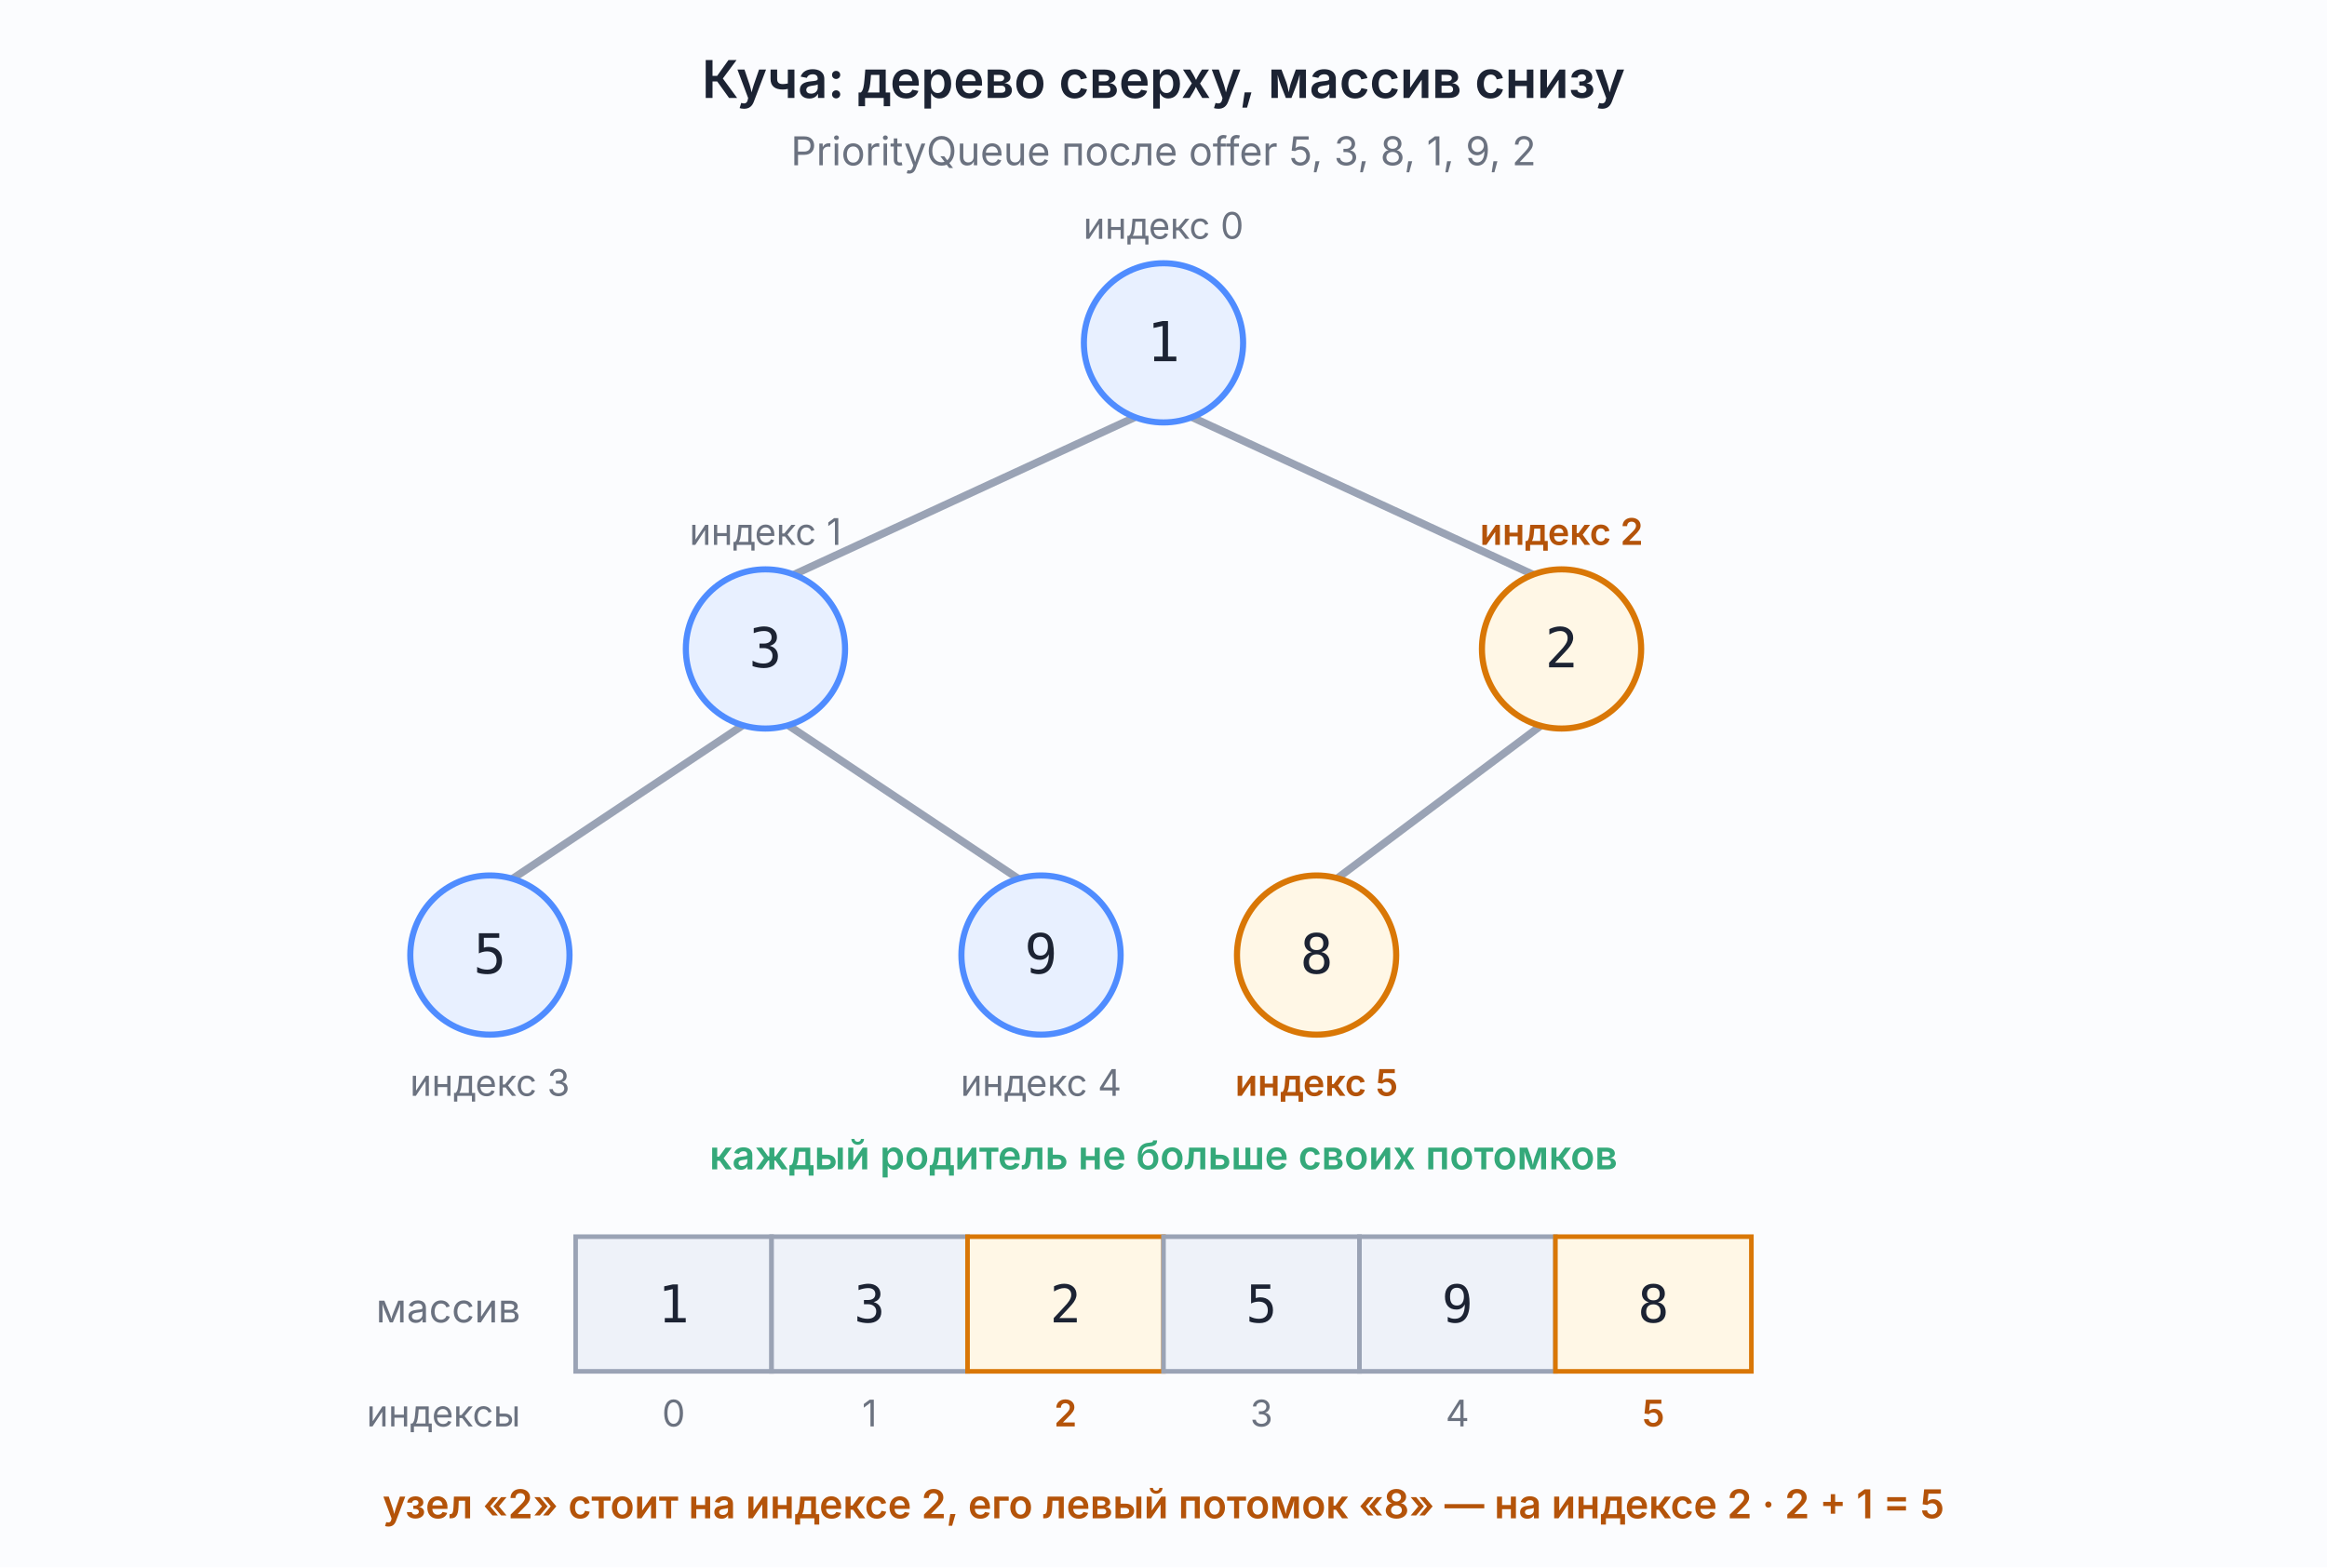
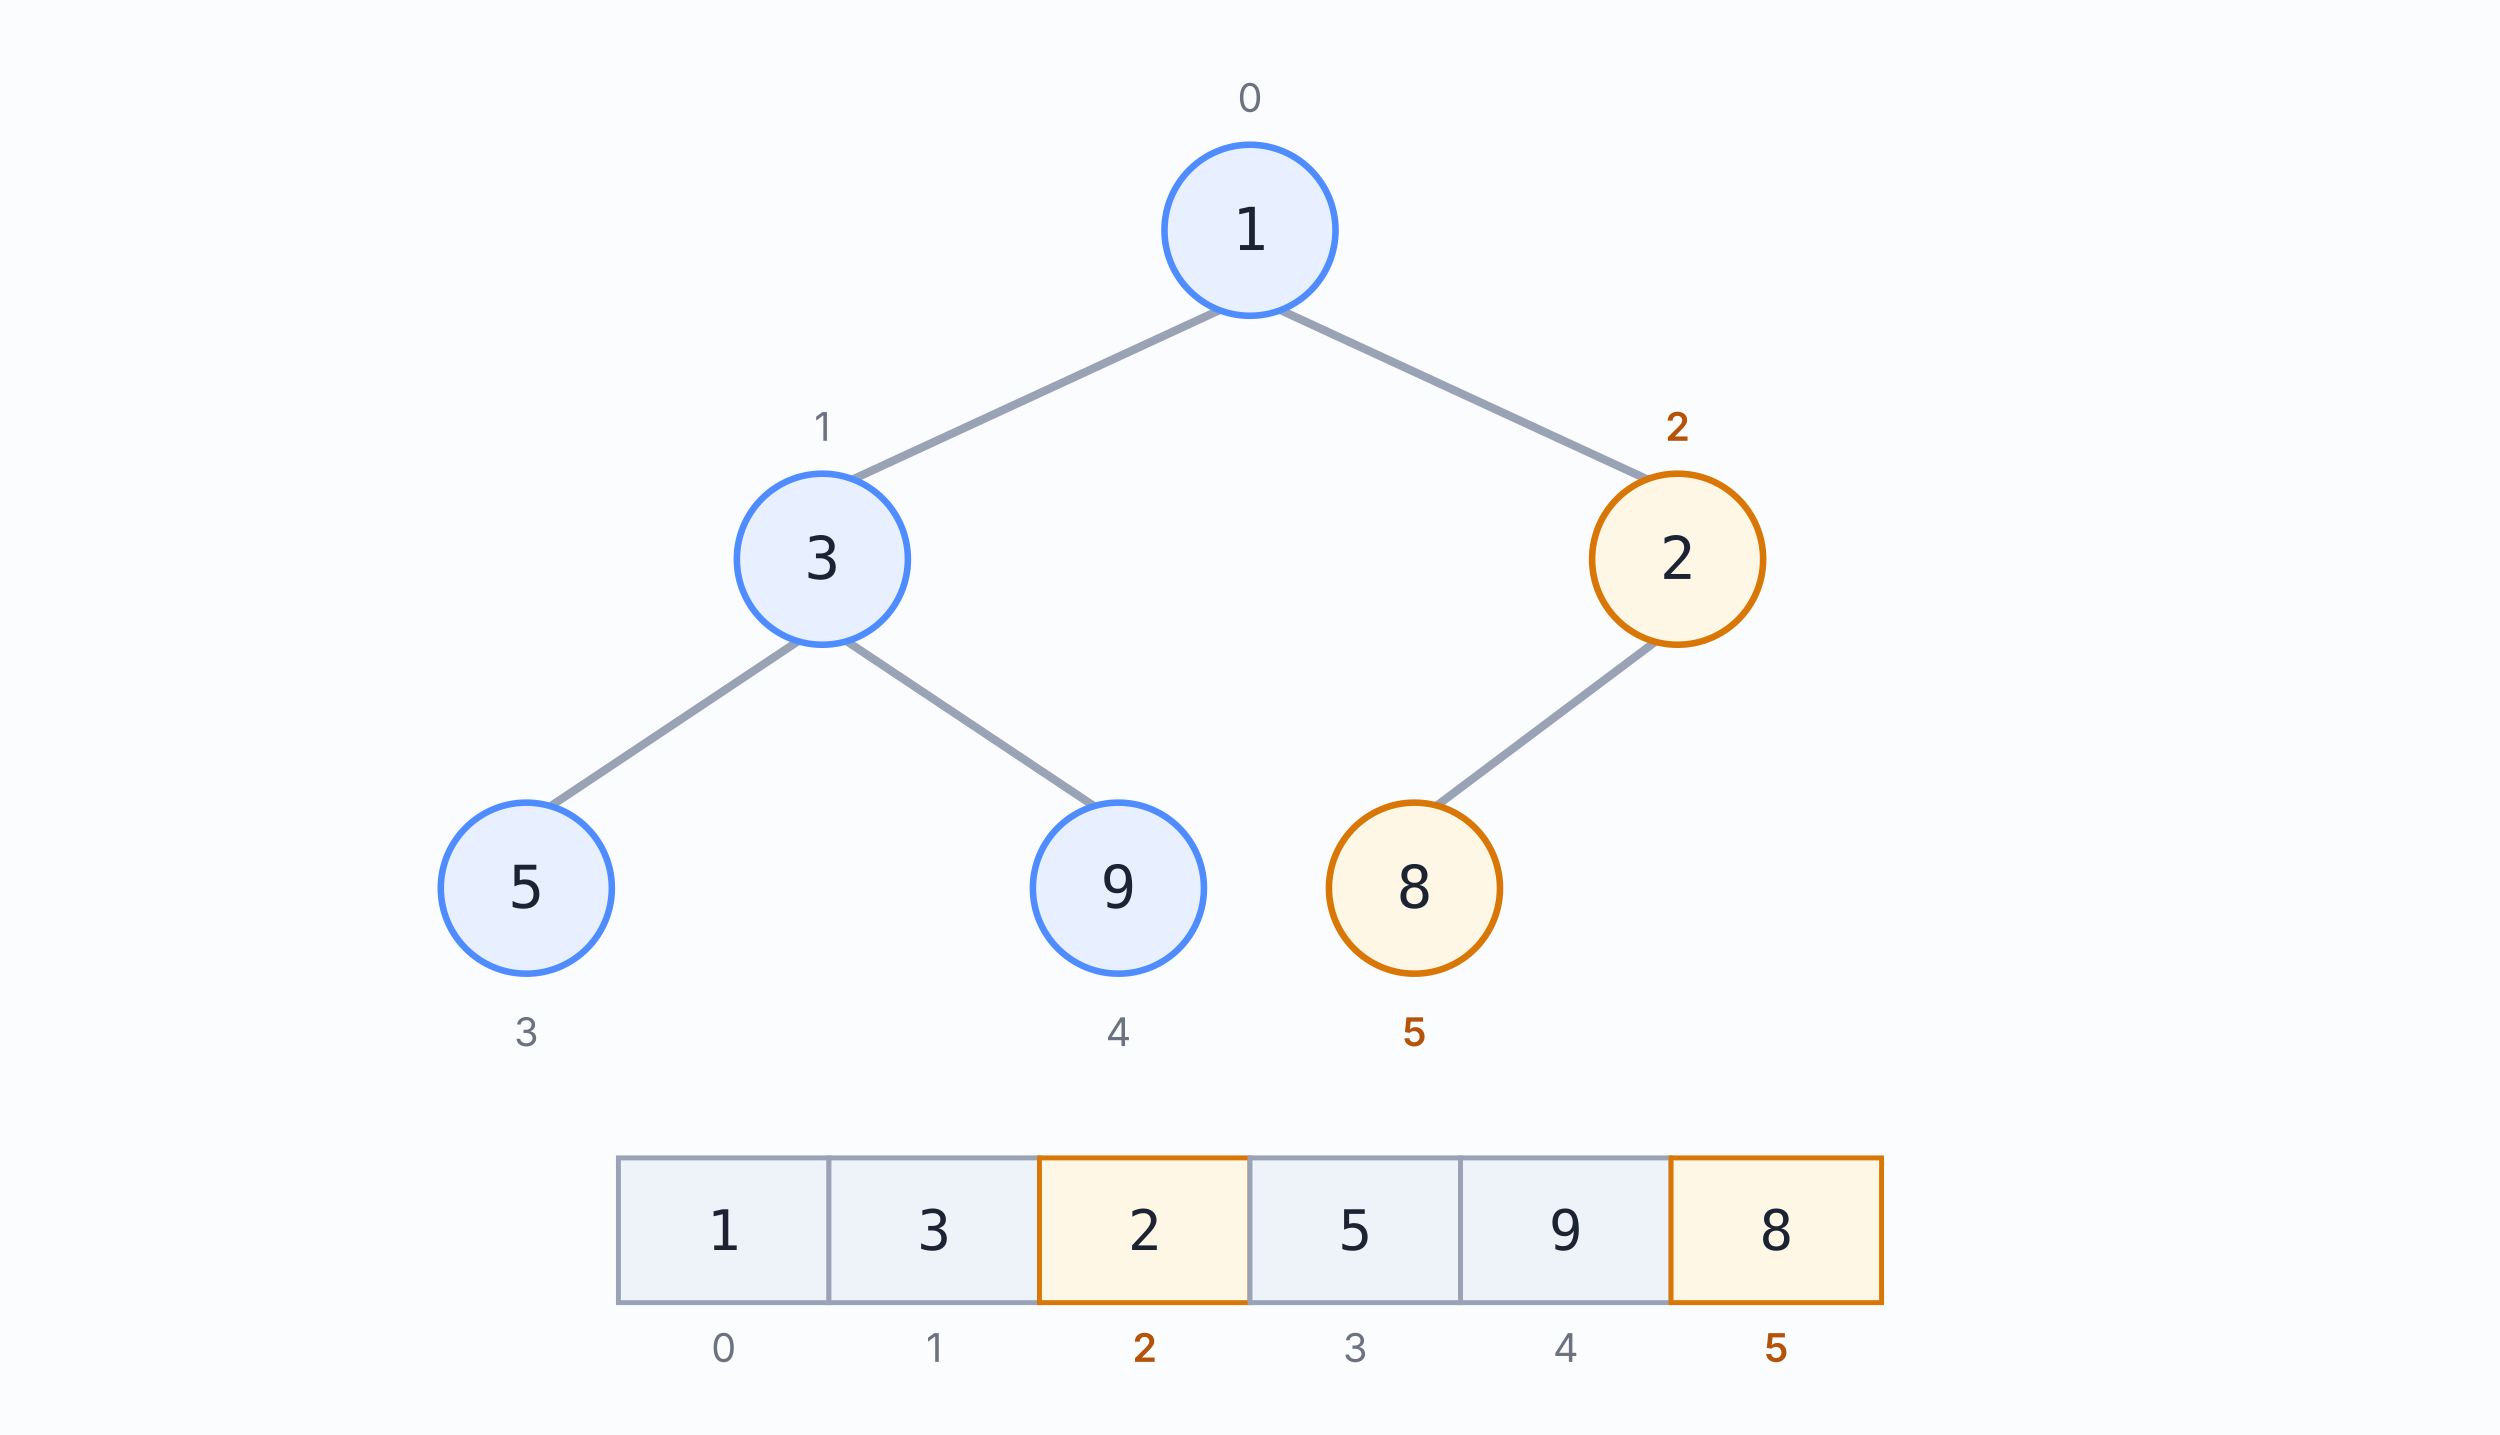
- <svg xmlns="http://www.w3.org/2000/svg" viewBox="0 0 760 512" width="760" height="512" font-family="system-ui, -apple-system, Segoe UI, sans-serif">
-   <rect width="760" height="512" fill="#fbfcfe" />
-   <text x="380" y="32" text-anchor="middle" font-size="17" font-weight="600" fill="#1c2333">Куча: дерево сверху, массив снизу</text>
-   <text x="380" y="54" text-anchor="middle" font-size="13" fill="#6b7280">PriorityQueue после offer 5, 3, 8, 1, 9, 2</text>
-   <line x1="380" y1="132" x2="250" y2="192" stroke="#9aa3b5" stroke-width="2.5" stroke-linecap="round" />
-   <line x1="380" y1="132" x2="510" y2="192" stroke="#9aa3b5" stroke-width="2.5" stroke-linecap="round" />
-   <line x1="250" y1="232" x2="160" y2="292" stroke="#9aa3b5" stroke-width="2.5" stroke-linecap="round" />
-   <line x1="250" y1="232" x2="340" y2="292" stroke="#9aa3b5" stroke-width="2.5" stroke-linecap="round" />
-   <line x1="510" y1="232" x2="430" y2="292" stroke="#9aa3b5" stroke-width="2.5" stroke-linecap="round" />
-   <circle cx="380" cy="112" r="26" fill="#e8f0ff" stroke="#4f8cff" stroke-width="2" />
-   <text x="380" y="118" text-anchor="middle" font-size="18" font-family="Consolas, monospace" fill="#1c2333">1</text>
-   <text x="380" y="78" text-anchor="middle" font-size="12" fill="#6b7280">индекс 0</text>
-   <circle cx="250" cy="212" r="26" fill="#e8f0ff" stroke="#4f8cff" stroke-width="2" />
-   <text x="250" y="218" text-anchor="middle" font-size="18" font-family="Consolas, monospace" fill="#1c2333">3</text>
-   <text x="250" y="178" text-anchor="middle" font-size="12" fill="#6b7280">индекс 1</text>
-   <circle cx="510" cy="212" r="26" fill="#fff7e6" stroke="#d97706" stroke-width="2" />
-   <text x="510" y="218" text-anchor="middle" font-size="18" font-family="Consolas, monospace" fill="#1c2333">2</text>
-   <text x="510" y="178" text-anchor="middle" font-size="12" fill="#b45309" font-weight="600">индекс 2</text>
-   <circle cx="160" cy="312" r="26" fill="#e8f0ff" stroke="#4f8cff" stroke-width="2" />
-   <text x="160" y="318" text-anchor="middle" font-size="18" font-family="Consolas, monospace" fill="#1c2333">5</text>
-   <text x="160" y="358" text-anchor="middle" font-size="12" fill="#6b7280">индекс 3</text>
-   <circle cx="340" cy="312" r="26" fill="#e8f0ff" stroke="#4f8cff" stroke-width="2" />
-   <text x="340" y="318" text-anchor="middle" font-size="18" font-family="Consolas, monospace" fill="#1c2333">9</text>
-   <text x="340" y="358" text-anchor="middle" font-size="12" fill="#6b7280">индекс 4</text>
-   <circle cx="430" cy="312" r="26" fill="#fff7e6" stroke="#d97706" stroke-width="2" />
-   <text x="430" y="318" text-anchor="middle" font-size="18" font-family="Consolas, monospace" fill="#1c2333">8</text>
-   <text x="430" y="358" text-anchor="middle" font-size="12" fill="#b45309" font-weight="600">индекс 5</text>
-   <text x="380" y="382" text-anchor="middle" font-size="13" fill="#34a97a" font-weight="600">каждый родитель не больше своих потомков</text>
-   <rect x="188" y="404" width="64" height="44" fill="#eef2f9" stroke="#9aa3b5" stroke-width="1.5" />
-   <text x="220" y="432" text-anchor="middle" font-size="17" font-family="Consolas, monospace" fill="#1c2333">1</text>
-   <text x="220" y="466" text-anchor="middle" font-size="12" fill="#6b7280">0</text>
-   <rect x="252" y="404" width="64" height="44" fill="#eef2f9" stroke="#9aa3b5" stroke-width="1.5" />
-   <text x="284" y="432" text-anchor="middle" font-size="17" font-family="Consolas, monospace" fill="#1c2333">3</text>
-   <text x="284" y="466" text-anchor="middle" font-size="12" fill="#6b7280">1</text>
-   <rect x="316" y="404" width="64" height="44" fill="#fff7e6" stroke="#d97706" stroke-width="1.5" />
-   <text x="348" y="432" text-anchor="middle" font-size="17" font-family="Consolas, monospace" fill="#1c2333">2</text>
-   <text x="348" y="466" text-anchor="middle" font-size="12" fill="#b45309" font-weight="600">2</text>
-   <rect x="380" y="404" width="64" height="44" fill="#eef2f9" stroke="#9aa3b5" stroke-width="1.5" />
-   <text x="412" y="432" text-anchor="middle" font-size="17" font-family="Consolas, monospace" fill="#1c2333">5</text>
-   <text x="412" y="466" text-anchor="middle" font-size="12" fill="#6b7280">3</text>
-   <rect x="444" y="404" width="64" height="44" fill="#eef2f9" stroke="#9aa3b5" stroke-width="1.5" />
-   <text x="476" y="432" text-anchor="middle" font-size="17" font-family="Consolas, monospace" fill="#1c2333">9</text>
-   <text x="476" y="466" text-anchor="middle" font-size="12" fill="#6b7280">4</text>
-   <rect x="508" y="404" width="64" height="44" fill="#fff7e6" stroke="#d97706" stroke-width="1.5" />
-   <text x="540" y="432" text-anchor="middle" font-size="17" font-family="Consolas, monospace" fill="#1c2333">8</text>
-   <text x="540" y="466" text-anchor="middle" font-size="12" fill="#b45309" font-weight="600">5</text>
-   <text x="170" y="432" text-anchor="end" font-size="13" fill="#6b7280">массив</text>
-   <text x="170" y="466" text-anchor="end" font-size="12" fill="#6b7280">индексы</text>
-   <text x="380" y="496" text-anchor="middle" font-size="13" fill="#b45309" font-weight="600">узел «2» стоит на индексе 2, его левый потомок «8» — на индексе 2 · 2 + 1 = 5</text>
+ <svg xmlns="http://www.w3.org/2000/svg" viewBox="0 0 760 436" width="760" height="436" font-family="system-ui, -apple-system, Segoe UI, sans-serif">
+   <rect width="760" height="436" fill="#fbfcfe" />
+   <line x1="380" y1="90" x2="250" y2="150" stroke="#9aa3b5" stroke-width="2.5" stroke-linecap="round" />
+   <line x1="380" y1="90" x2="510" y2="150" stroke="#9aa3b5" stroke-width="2.5" stroke-linecap="round" />
+   <line x1="250" y1="190" x2="160" y2="250" stroke="#9aa3b5" stroke-width="2.5" stroke-linecap="round" />
+   <line x1="250" y1="190" x2="340" y2="250" stroke="#9aa3b5" stroke-width="2.5" stroke-linecap="round" />
+   <line x1="510" y1="190" x2="430" y2="250" stroke="#9aa3b5" stroke-width="2.5" stroke-linecap="round" />
+   <circle cx="380" cy="70" r="26" fill="#e8f0ff" stroke="#4f8cff" stroke-width="2" />
+   <text x="380" y="76" text-anchor="middle" font-size="18" font-family="Consolas, monospace" fill="#1c2333">1</text>
+   <text x="380" y="34" text-anchor="middle" font-size="12" fill="#6b7280">0</text>
+   <circle cx="250" cy="170" r="26" fill="#e8f0ff" stroke="#4f8cff" stroke-width="2" />
+   <text x="250" y="176" text-anchor="middle" font-size="18" font-family="Consolas, monospace" fill="#1c2333">3</text>
+   <text x="250" y="134" text-anchor="middle" font-size="12" fill="#6b7280">1</text>
+   <circle cx="510" cy="170" r="26" fill="#fff7e6" stroke="#d97706" stroke-width="2" />
+   <text x="510" y="176" text-anchor="middle" font-size="18" font-family="Consolas, monospace" fill="#1c2333">2</text>
+   <text x="510" y="134" text-anchor="middle" font-size="12" fill="#b45309" font-weight="600">2</text>
+   <circle cx="160" cy="270" r="26" fill="#e8f0ff" stroke="#4f8cff" stroke-width="2" />
+   <text x="160" y="276" text-anchor="middle" font-size="18" font-family="Consolas, monospace" fill="#1c2333">5</text>
+   <text x="160" y="318" text-anchor="middle" font-size="12" fill="#6b7280">3</text>
+   <circle cx="340" cy="270" r="26" fill="#e8f0ff" stroke="#4f8cff" stroke-width="2" />
+   <text x="340" y="276" text-anchor="middle" font-size="18" font-family="Consolas, monospace" fill="#1c2333">9</text>
+   <text x="340" y="318" text-anchor="middle" font-size="12" fill="#6b7280">4</text>
+   <circle cx="430" cy="270" r="26" fill="#fff7e6" stroke="#d97706" stroke-width="2" />
+   <text x="430" y="276" text-anchor="middle" font-size="18" font-family="Consolas, monospace" fill="#1c2333">8</text>
+   <text x="430" y="318" text-anchor="middle" font-size="12" fill="#b45309" font-weight="600">5</text>
+   <rect x="188" y="352" width="64" height="44" fill="#eef2f9" stroke="#9aa3b5" stroke-width="1.5" />
+   <text x="220" y="380" text-anchor="middle" font-size="17" font-family="Consolas, monospace" fill="#1c2333">1</text>
+   <text x="220" y="414" text-anchor="middle" font-size="12" fill="#6b7280">0</text>
+   <rect x="252" y="352" width="64" height="44" fill="#eef2f9" stroke="#9aa3b5" stroke-width="1.5" />
+   <text x="284" y="380" text-anchor="middle" font-size="17" font-family="Consolas, monospace" fill="#1c2333">3</text>
+   <text x="284" y="414" text-anchor="middle" font-size="12" fill="#6b7280">1</text>
+   <rect x="316" y="352" width="64" height="44" fill="#fff7e6" stroke="#d97706" stroke-width="1.5" />
+   <text x="348" y="380" text-anchor="middle" font-size="17" font-family="Consolas, monospace" fill="#1c2333">2</text>
+   <text x="348" y="414" text-anchor="middle" font-size="12" fill="#b45309" font-weight="600">2</text>
+   <rect x="380" y="352" width="64" height="44" fill="#eef2f9" stroke="#9aa3b5" stroke-width="1.5" />
+   <text x="412" y="380" text-anchor="middle" font-size="17" font-family="Consolas, monospace" fill="#1c2333">5</text>
+   <text x="412" y="414" text-anchor="middle" font-size="12" fill="#6b7280">3</text>
+   <rect x="444" y="352" width="64" height="44" fill="#eef2f9" stroke="#9aa3b5" stroke-width="1.5" />
+   <text x="476" y="380" text-anchor="middle" font-size="17" font-family="Consolas, monospace" fill="#1c2333">9</text>
+   <text x="476" y="414" text-anchor="middle" font-size="12" fill="#6b7280">4</text>
+   <rect x="508" y="352" width="64" height="44" fill="#fff7e6" stroke="#d97706" stroke-width="1.5" />
+   <text x="540" y="380" text-anchor="middle" font-size="17" font-family="Consolas, monospace" fill="#1c2333">8</text>
+   <text x="540" y="414" text-anchor="middle" font-size="12" fill="#b45309" font-weight="600">5</text>
</svg>
